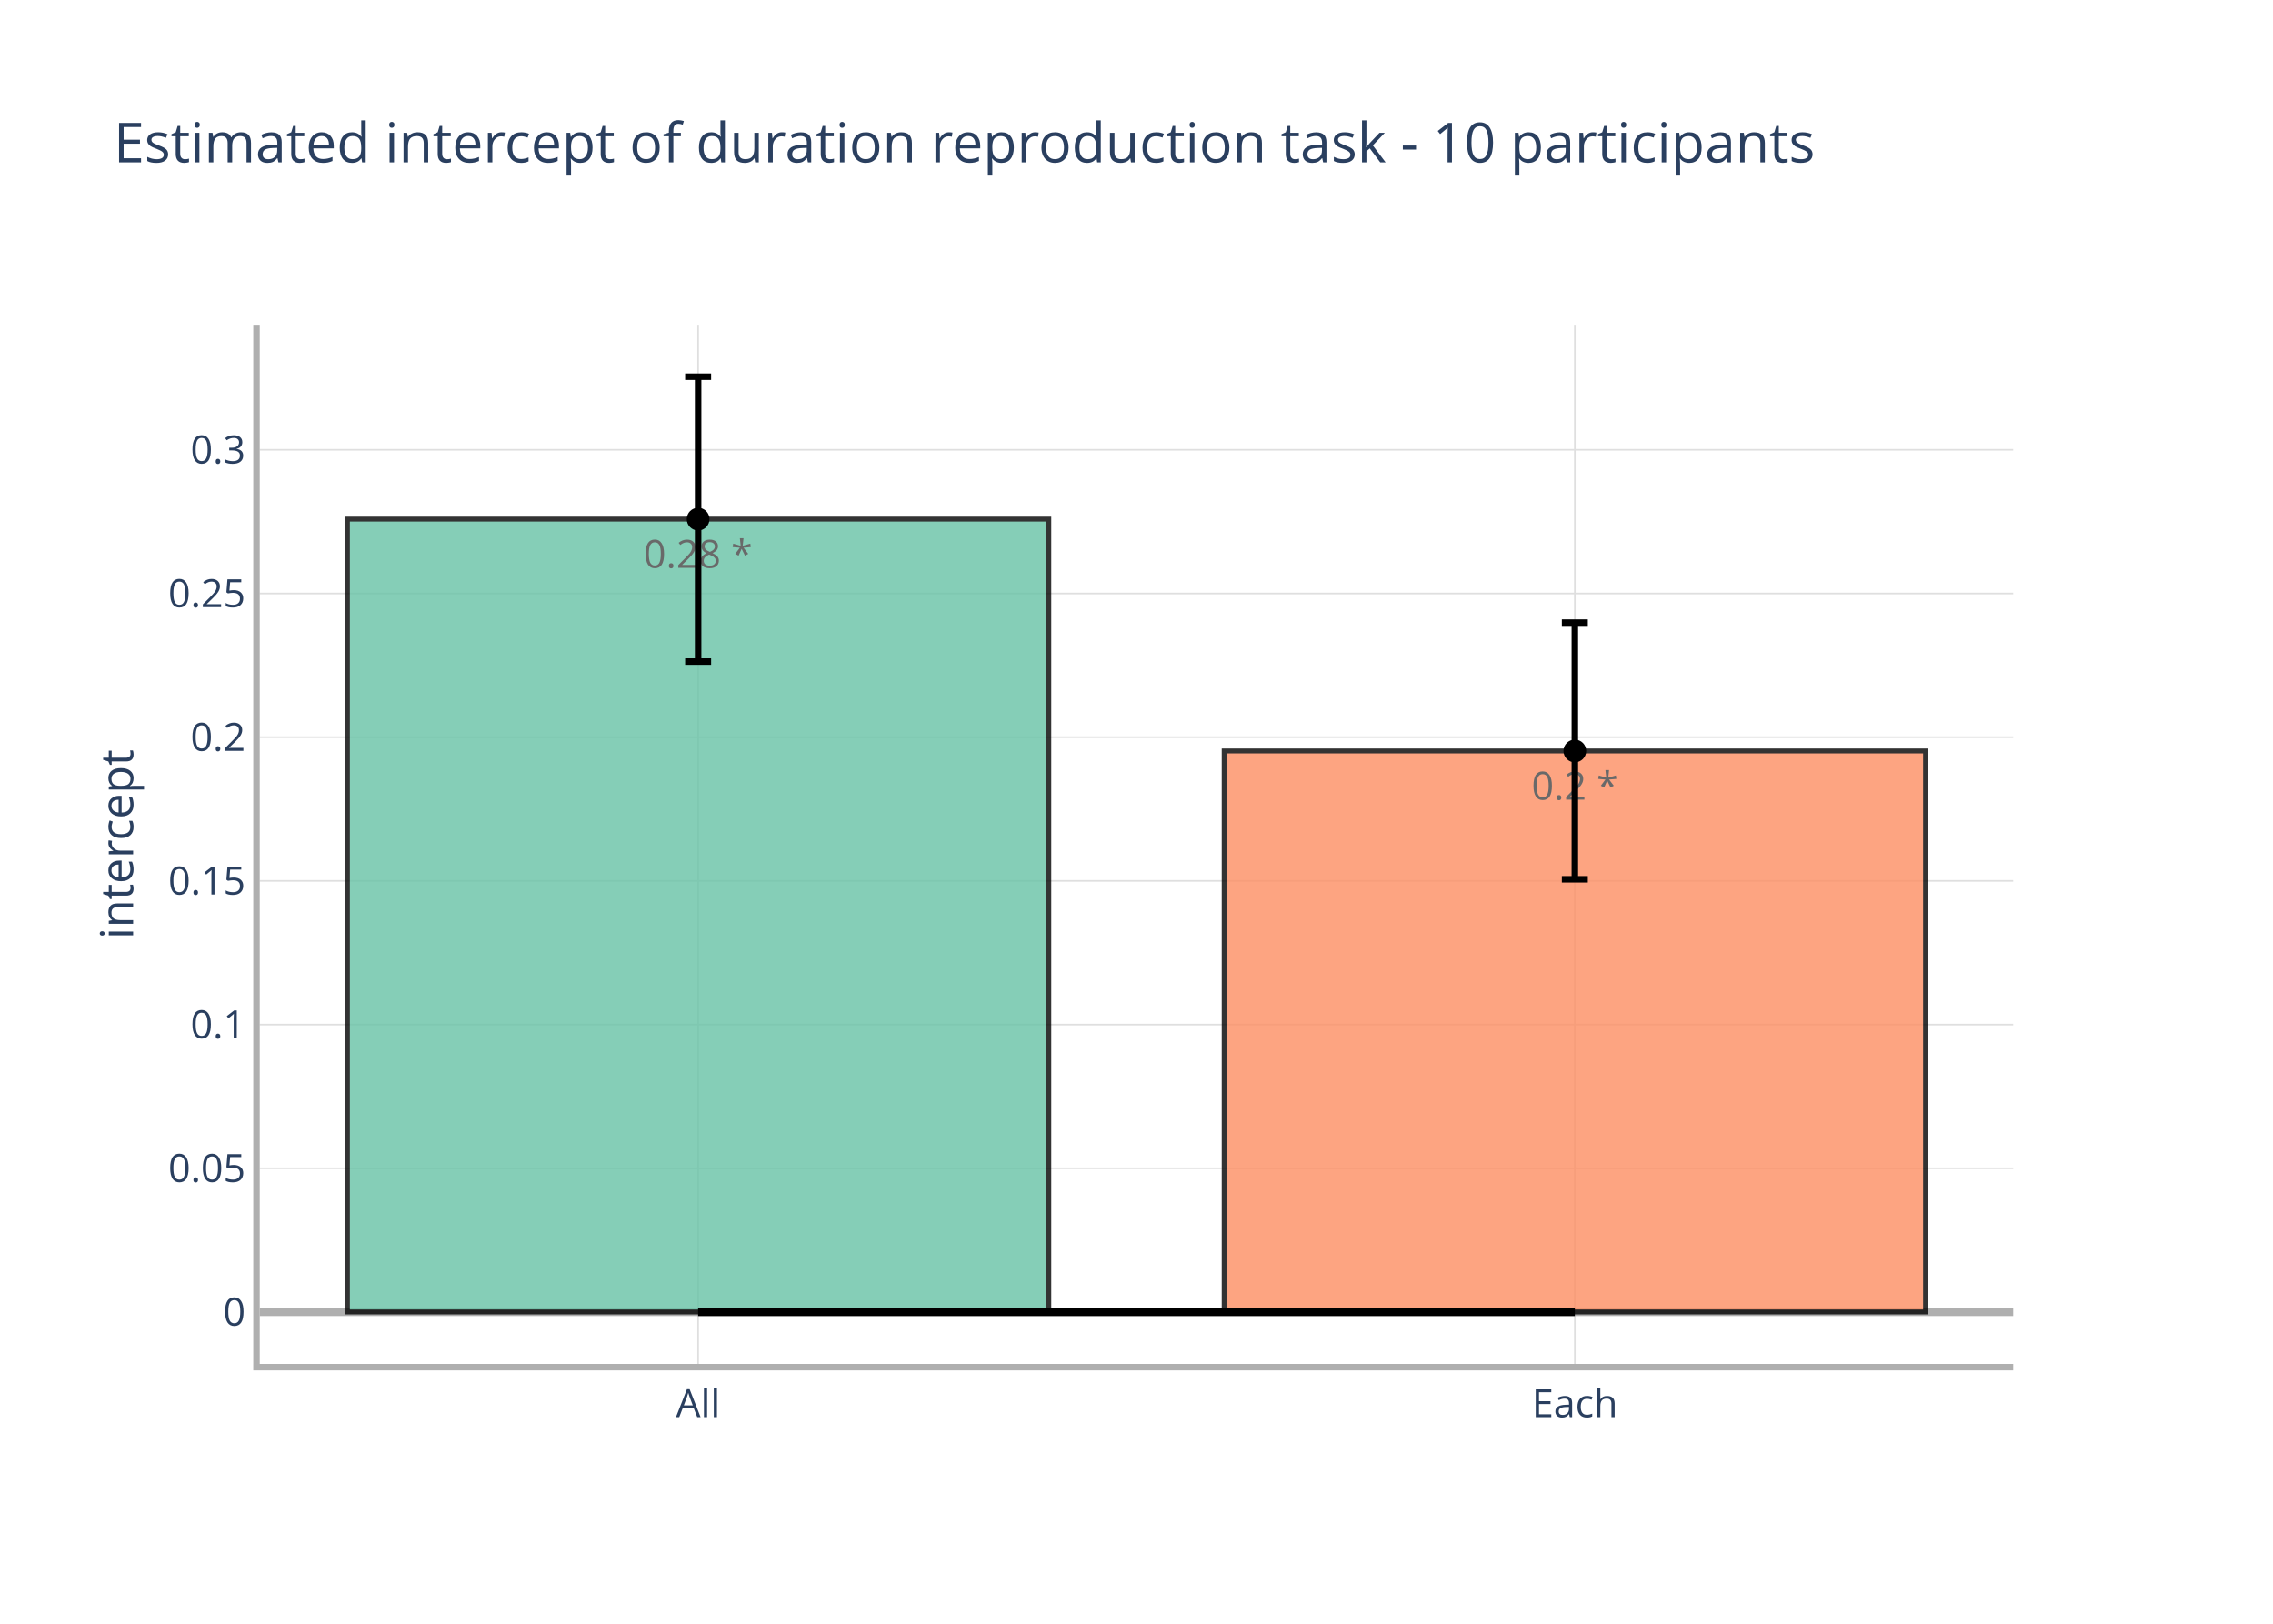
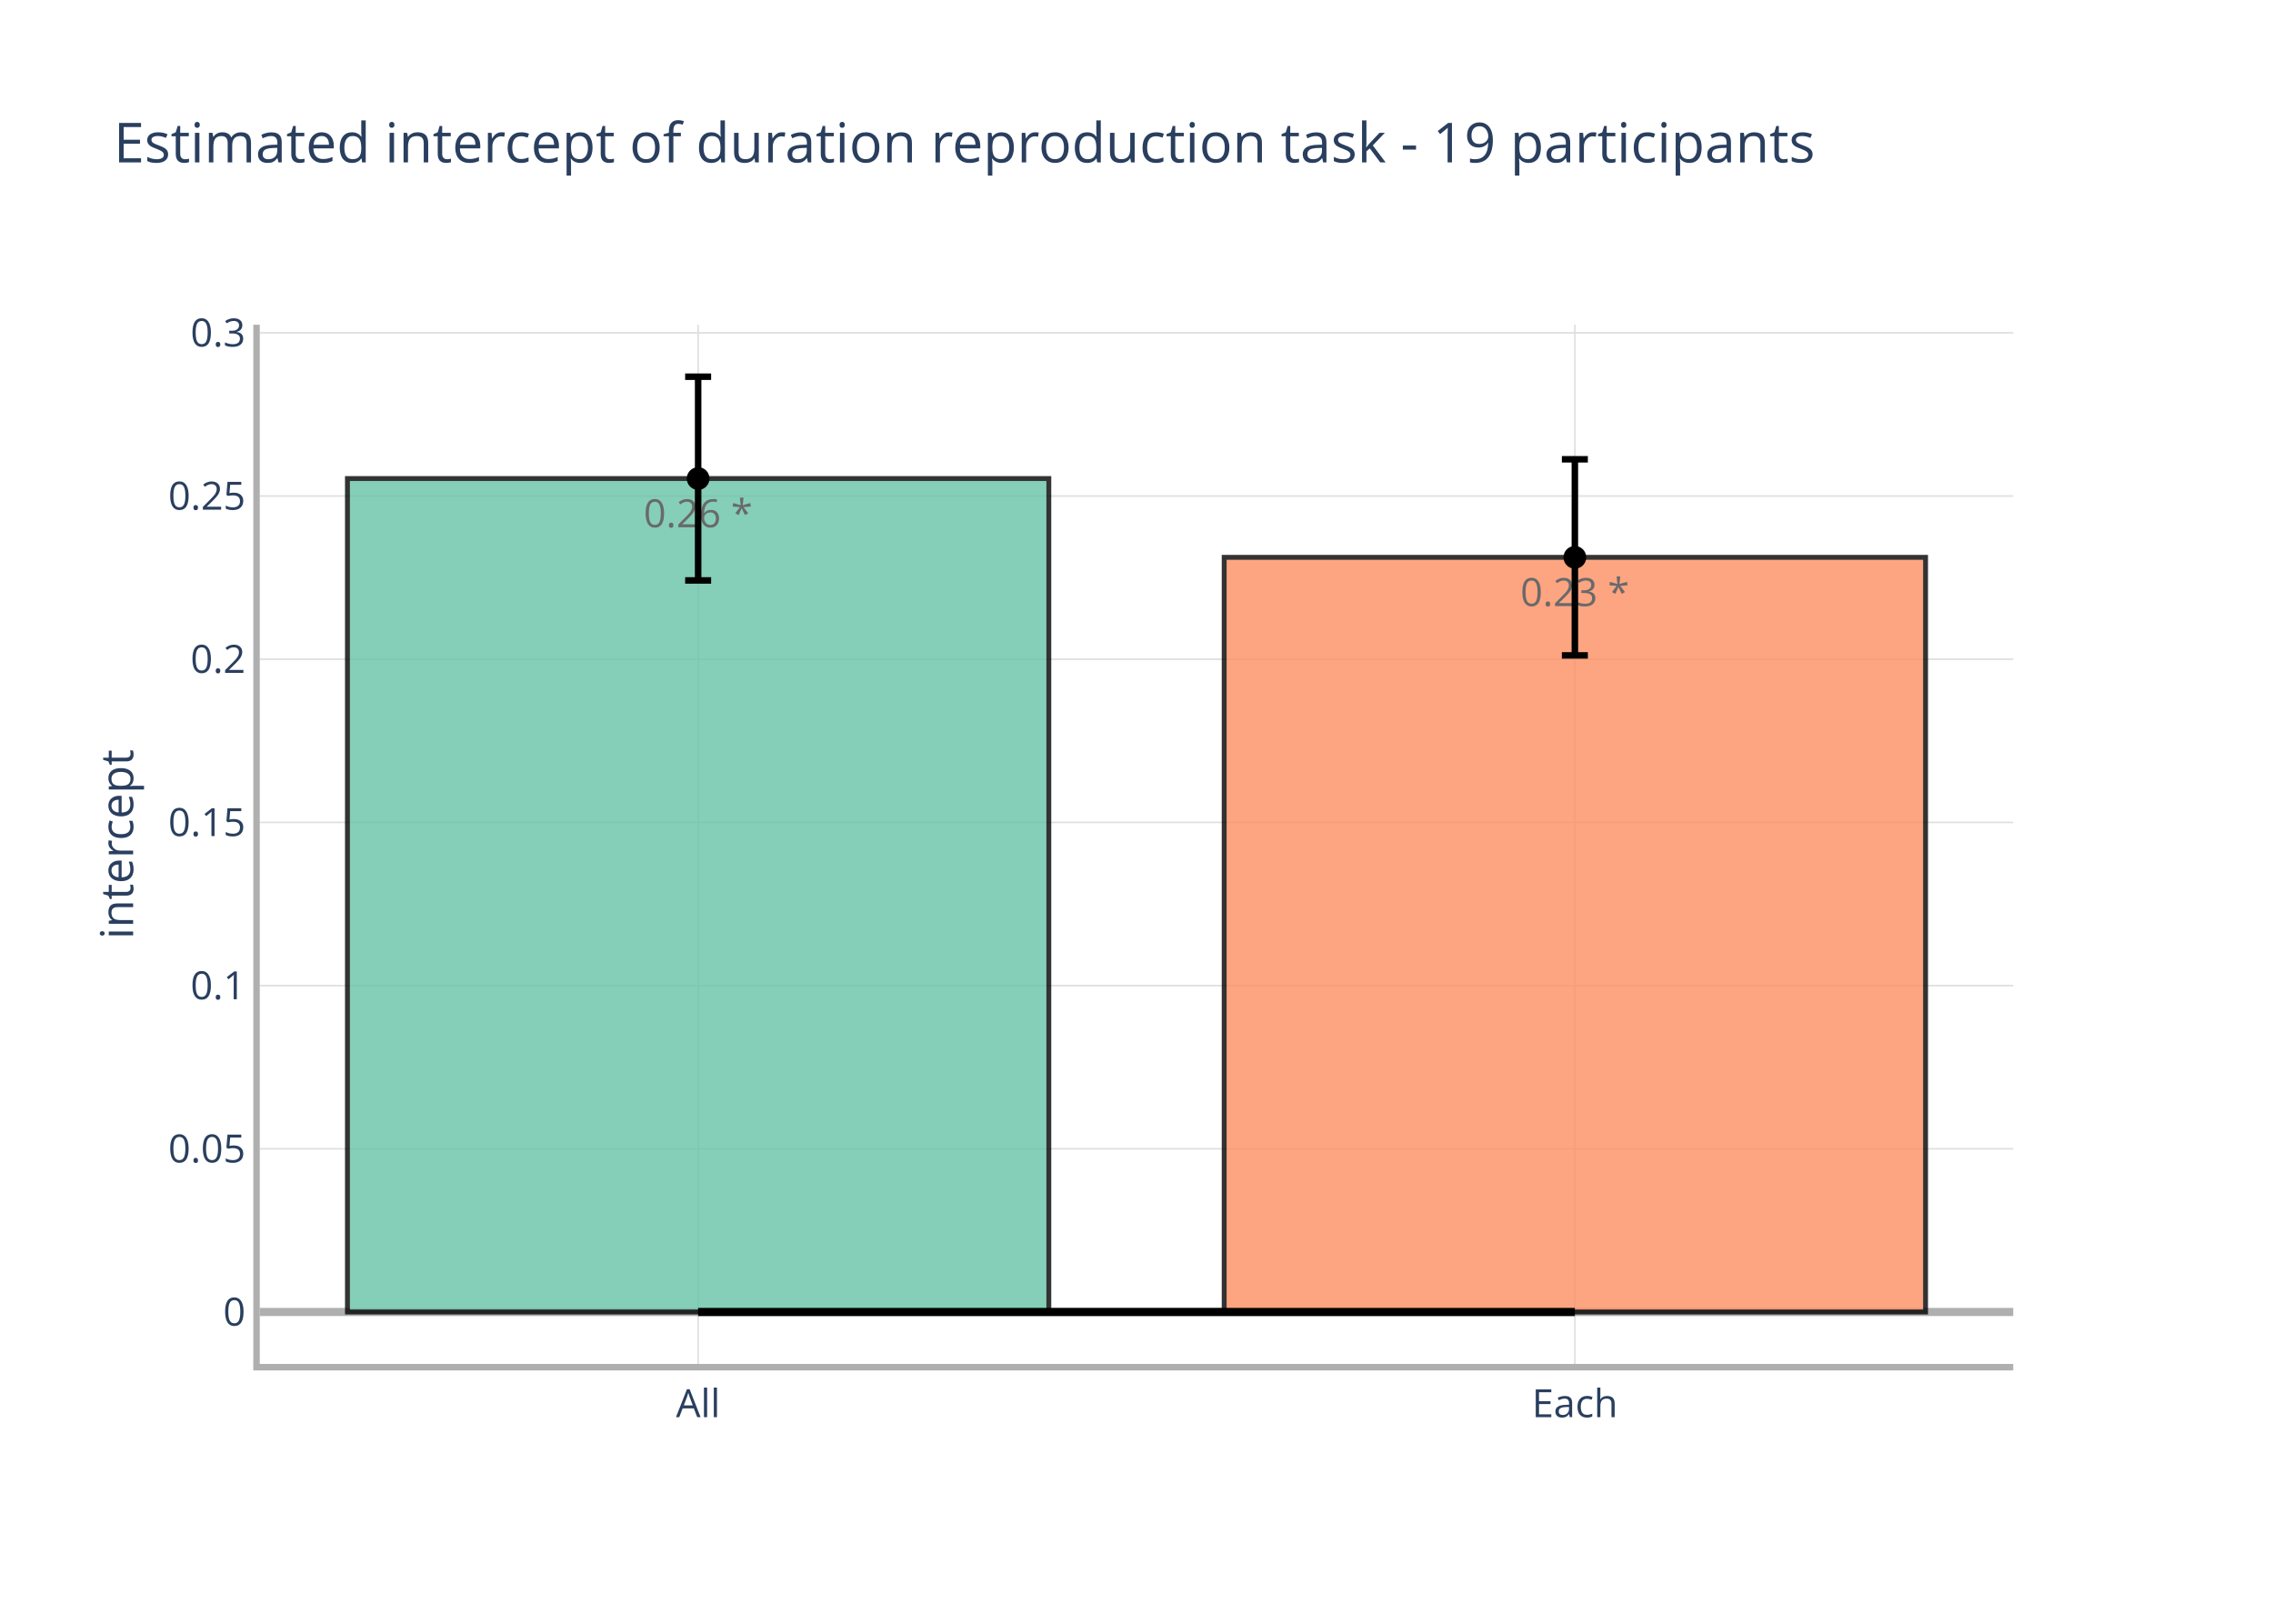
<svg xmlns="http://www.w3.org/2000/svg" class="main-svg" width="700" height="500" viewBox="0 0 700 500">
  <rect x="0" y="0" width="700" height="500" style="fill: rgb(255, 255, 255); fill-opacity: 1;" />
-   <defs id="defs-d3c808">
+   <defs id="defs-d6240b">
    <g class="clips">
-       <clipPath id="clipd3c808xyplot" class="plotclip">
+       <clipPath id="clipd6240bxyplot" class="plotclip">
        <rect width="540" height="320" />
      </clipPath>
-       <clipPath class="axesclip" id="clipd3c808x">
+       <clipPath class="axesclip" id="clipd6240bx">
        <rect x="80" y="0" width="540" height="500" />
      </clipPath>
-       <clipPath class="axesclip" id="clipd3c808y">
+       <clipPath class="axesclip" id="clipd6240by">
        <rect x="0" y="100" width="700" height="320" />
      </clipPath>
-       <clipPath class="axesclip" id="clipd3c808xy">
+       <clipPath class="axesclip" id="clipd6240bxy">
        <rect x="80" y="100" width="540" height="320" />
      </clipPath>
    </g>
    <g class="gradients" />
  </defs>
  <g class="bglayer">
    <rect class="bg" x="80" y="100" width="540" height="320" style="fill: rgb(255, 255, 255); fill-opacity: 1; stroke-width: 0;" />
  </g>
  <g class="layer-below">
    <g class="imagelayer" />
    <g class="shapelayer" />
  </g>
  <g class="cartesianlayer">
    <g class="subplot xy">
      <g class="layer-subplot">
        <g class="shapelayer" />
        <g class="imagelayer" />
      </g>
      <g class="gridlayer">
        <g class="x">
          <path class="xgrid crisp" transform="translate(215,0)" d="M0,100v320" style="stroke: rgb(223, 223, 223); stroke-opacity: 1; stroke-width: 0.5px;" />
          <path class="xgrid crisp" transform="translate(485,0)" d="M0,100v320" style="stroke: rgb(223, 223, 223); stroke-opacity: 1; stroke-width: 0.5px;" />
        </g>
        <g class="y">
-           <path class="ygrid crisp" transform="translate(0,359.75)" d="M80,0h540" style="stroke: rgb(223, 223, 223); stroke-opacity: 1; stroke-width: 0.5px;" />
-           <path class="ygrid crisp" transform="translate(0,315.5)" d="M80,0h540" style="stroke: rgb(223, 223, 223); stroke-opacity: 1; stroke-width: 0.5px;" />
-           <path class="ygrid crisp" transform="translate(0,271.25)" d="M80,0h540" style="stroke: rgb(223, 223, 223); stroke-opacity: 1; stroke-width: 0.5px;" />
-           <path class="ygrid crisp" transform="translate(0,227)" d="M80,0h540" style="stroke: rgb(223, 223, 223); stroke-opacity: 1; stroke-width: 0.5px;" />
-           <path class="ygrid crisp" transform="translate(0,182.76)" d="M80,0h540" style="stroke: rgb(223, 223, 223); stroke-opacity: 1; stroke-width: 0.5px;" />
-           <path class="ygrid crisp" transform="translate(0,138.51)" d="M80,0h540" style="stroke: rgb(223, 223, 223); stroke-opacity: 1; stroke-width: 0.5px;" />
+           <path class="ygrid crisp" transform="translate(0,353.75)" d="M80,0h540" style="stroke: rgb(223, 223, 223); stroke-opacity: 1; stroke-width: 0.5px;" />
+           <path class="ygrid crisp" transform="translate(0,303.5)" d="M80,0h540" style="stroke: rgb(223, 223, 223); stroke-opacity: 1; stroke-width: 0.5px;" />
+           <path class="ygrid crisp" transform="translate(0,253.24)" d="M80,0h540" style="stroke: rgb(223, 223, 223); stroke-opacity: 1; stroke-width: 0.5px;" />
+           <path class="ygrid crisp" transform="translate(0,202.99)" d="M80,0h540" style="stroke: rgb(223, 223, 223); stroke-opacity: 1; stroke-width: 0.5px;" />
+           <path class="ygrid crisp" transform="translate(0,152.74)" d="M80,0h540" style="stroke: rgb(223, 223, 223); stroke-opacity: 1; stroke-width: 0.5px;" />
+           <path class="ygrid crisp" transform="translate(0,102.49)" d="M80,0h540" style="stroke: rgb(223, 223, 223); stroke-opacity: 1; stroke-width: 0.5px;" />
        </g>
      </g>
      <g class="zerolinelayer">
        <path class="yzl zl crisp" transform="translate(0,404)" d="M80,0h540" style="stroke: rgb(175, 175, 175); stroke-opacity: 1; stroke-width: 2.5px;" />
      </g>
      <path class="xlines-below" />
      <path class="ylines-below" />
      <g class="overlines-below" />
      <g class="xaxislayer-below" />
      <g class="yaxislayer-below" />
      <g class="overaxes-below" />
-       <g class="plot" transform="translate(80, 100)" clip-path="url('#clipd3c808xyplot')">
+       <g class="plot" transform="translate(80, 100)" clip-path="url('#clipd6240bxyplot')">
        <g class="barlayer mlayer">
          <g class="trace bars" style="opacity: 0.8;">
            <g class="points">
              <g class="point">
-                 <path d="M27,304V59.86H243V304Z" style="vector-effect: non-scaling-stroke; opacity: 1; stroke-width: 1.5px; fill: rgb(102, 194, 165); fill-opacity: 1; stroke: rgb(0, 0, 0); stroke-opacity: 1;" />
-                 <text class="bartext bartext-inside" transform="translate(135 74.86)" text-anchor="middle" data-notex="1" x="0" y="0" style="font-family: 'Open Sans', verdana, arial, sans-serif; font-size: 12px; fill: rgb(68, 68, 68); fill-opacity: 1; white-space: pre;">0.28 *</text>
+                 <path d="M27,304V47.36H243V304Z" style="vector-effect: non-scaling-stroke; opacity: 1; stroke-width: 1.5px; fill: rgb(102, 194, 165); fill-opacity: 1; stroke: rgb(0, 0, 0); stroke-opacity: 1;" />
+                 <text class="bartext bartext-inside" transform="translate(135 62.36)" text-anchor="middle" data-notex="1" x="0" y="0" style="font-family: 'Open Sans', verdana, arial, sans-serif; font-size: 12px; fill: rgb(68, 68, 68); fill-opacity: 1; white-space: pre;">0.26 *</text>
              </g>
            </g>
          </g>
          <g class="trace bars" style="opacity: 0.8;">
            <g class="points">
              <g class="point">
-                 <path d="M297,304V131.24H513V304Z" style="vector-effect: non-scaling-stroke; opacity: 1; stroke-width: 1.5px; fill: rgb(252, 141, 98); fill-opacity: 1; stroke: rgb(0, 0, 0); stroke-opacity: 1;" />
-                 <text class="bartext bartext-inside" transform="translate(405 146.24)" text-anchor="middle" data-notex="1" x="0" y="0" style="font-family: 'Open Sans', verdana, arial, sans-serif; font-size: 12px; fill: rgb(68, 68, 68); fill-opacity: 1; white-space: pre;">0.2 *</text>
+                 <path d="M297,304V71.62H513V304Z" style="vector-effect: non-scaling-stroke; opacity: 1; stroke-width: 1.5px; fill: rgb(252, 141, 98); fill-opacity: 1; stroke: rgb(0, 0, 0); stroke-opacity: 1;" />
+                 <text class="bartext bartext-inside" transform="translate(405 86.62)" text-anchor="middle" data-notex="1" x="0" y="0" style="font-family: 'Open Sans', verdana, arial, sans-serif; font-size: 12px; fill: rgb(68, 68, 68); fill-opacity: 1; white-space: pre;">0.23 *</text>
              </g>
            </g>
          </g>
        </g>
        <g class="scatterlayer mlayer">
-           <g class="trace scatter trace230a96" style="stroke-miterlimit: 2; opacity: 1;">
+           <g class="trace scatter traceaf69a8" style="stroke-miterlimit: 2; opacity: 1;">
            <g class="fills" />
            <g class="errorbars">
              <g class="errorbar">
-                 <path class="yerror" d="M131,16h8m-4,0V103.72m-4,0h8" style="vector-effect: non-scaling-stroke; stroke-width: 2px; stroke: rgb(0, 0, 0); stroke-opacity: 1;" />
+                 <path class="yerror" d="M131,16h8m-4,0V78.73m-4,0h8" style="vector-effect: non-scaling-stroke; stroke-width: 2px; stroke: rgb(0, 0, 0); stroke-opacity: 1;" />
              </g>
            </g>
            <g class="lines" />
            <g class="points">
-               <path class="point" transform="translate(135,59.86)" d="M2.5,0A2.5,2.5 0 1,1 0,-2.5A2.5,2.5 0 0,1 2.5,0Z" style="opacity: 1; stroke-width: 2px; fill: rgb(0, 0, 0); fill-opacity: 1; stroke: rgb(0, 0, 0); stroke-opacity: 1;" />
+               <path class="point" transform="translate(135,47.36)" d="M2.5,0A2.5,2.5 0 1,1 0,-2.5A2.5,2.5 0 0,1 2.5,0Z" style="opacity: 1; stroke-width: 2px; fill: rgb(0, 0, 0); fill-opacity: 1; stroke: rgb(0, 0, 0); stroke-opacity: 1;" />
            </g>
            <g class="text" />
          </g>
-           <g class="trace scatter trace4b7cd6" style="stroke-miterlimit: 2; opacity: 1;">
+           <g class="trace scatter traceff2a76" style="stroke-miterlimit: 2; opacity: 1;">
            <g class="fills" />
            <g class="errorbars">
              <g class="errorbar">
-                 <path class="yerror" d="M401,91.73h8m-4,0V170.76m-4,0h8" style="vector-effect: non-scaling-stroke; stroke-width: 2px; stroke: rgb(0, 0, 0); stroke-opacity: 1;" />
+                 <path class="yerror" d="M401,41.43h8m-4,0V101.82m-4,0h8" style="vector-effect: non-scaling-stroke; stroke-width: 2px; stroke: rgb(0, 0, 0); stroke-opacity: 1;" />
              </g>
            </g>
            <g class="lines" />
            <g class="points">
-               <path class="point" transform="translate(405,131.24)" d="M2.5,0A2.5,2.5 0 1,1 0,-2.5A2.5,2.5 0 0,1 2.5,0Z" style="opacity: 1; stroke-width: 2px; fill: rgb(0, 0, 0); fill-opacity: 1; stroke: rgb(0, 0, 0); stroke-opacity: 1;" />
+               <path class="point" transform="translate(405,71.62)" d="M2.5,0A2.5,2.5 0 1,1 0,-2.5A2.5,2.5 0 0,1 2.5,0Z" style="opacity: 1; stroke-width: 2px; fill: rgb(0, 0, 0); fill-opacity: 1; stroke: rgb(0, 0, 0); stroke-opacity: 1;" />
            </g>
            <g class="text" />
          </g>
-           <g class="trace scatter trace0b3e20" style="stroke-miterlimit: 2; opacity: 1;">
+           <g class="trace scatter traceb22ef6" style="stroke-miterlimit: 2; opacity: 1;">
            <g class="fills" />
            <g class="errorbars" />
            <g class="lines">
              <path class="js-line" d="M405,304L135,304" style="vector-effect: non-scaling-stroke; fill: none; stroke: rgb(0, 0, 0); stroke-opacity: 1; stroke-width: 2.5px; opacity: 1;" />
            </g>
            <g class="points" />
            <g class="text" />
          </g>
        </g>
      </g>
      <g class="overplot" />
      <path class="xlines-above crisp" d="M78,421H620" style="fill: none; stroke-width: 2px; stroke: rgb(175, 175, 175); stroke-opacity: 1;" />
      <path class="ylines-above crisp" d="M79,100V420" style="fill: none; stroke-width: 2px; stroke: rgb(175, 175, 175); stroke-opacity: 1;" />
      <g class="overlines-above" />
      <g class="xaxislayer-above">
        <g class="xtick">
          <text text-anchor="middle" x="0" y="436.4" transform="translate(215,0)" style="font-family: 'Open Sans', verdana, arial, sans-serif; font-size: 12px; fill: rgb(42, 63, 95); fill-opacity: 1; white-space: pre;">All</text>
        </g>
        <g class="xtick">
          <text text-anchor="middle" x="0" y="436.4" transform="translate(485,0)" style="font-family: 'Open Sans', verdana, arial, sans-serif; font-size: 12px; fill: rgb(42, 63, 95); fill-opacity: 1; white-space: pre;">Each</text>
        </g>
      </g>
      <g class="yaxislayer-above">
        <g class="ytick">
          <text text-anchor="end" x="75.6" y="4.2" transform="translate(0,404)" style="font-family: 'Open Sans', verdana, arial, sans-serif; font-size: 12px; fill: rgb(42, 63, 95); fill-opacity: 1; white-space: pre;">0</text>
        </g>
        <g class="ytick">
-           <text text-anchor="end" x="75.6" y="4.2" transform="translate(0,359.75)" style="font-family: 'Open Sans', verdana, arial, sans-serif; font-size: 12px; fill: rgb(42, 63, 95); fill-opacity: 1; white-space: pre;">0.05</text>
+           <text text-anchor="end" x="75.6" y="4.2" transform="translate(0,353.75)" style="font-family: 'Open Sans', verdana, arial, sans-serif; font-size: 12px; fill: rgb(42, 63, 95); fill-opacity: 1; white-space: pre;">0.05</text>
        </g>
        <g class="ytick">
-           <text text-anchor="end" x="75.6" y="4.2" transform="translate(0,315.5)" style="font-family: 'Open Sans', verdana, arial, sans-serif; font-size: 12px; fill: rgb(42, 63, 95); fill-opacity: 1; white-space: pre;">0.1</text>
+           <text text-anchor="end" x="75.6" y="4.2" transform="translate(0,303.5)" style="font-family: 'Open Sans', verdana, arial, sans-serif; font-size: 12px; fill: rgb(42, 63, 95); fill-opacity: 1; white-space: pre;">0.1</text>
        </g>
        <g class="ytick">
-           <text text-anchor="end" x="75.6" y="4.2" transform="translate(0,271.25)" style="font-family: 'Open Sans', verdana, arial, sans-serif; font-size: 12px; fill: rgb(42, 63, 95); fill-opacity: 1; white-space: pre;">0.15</text>
+           <text text-anchor="end" x="75.6" y="4.2" transform="translate(0,253.24)" style="font-family: 'Open Sans', verdana, arial, sans-serif; font-size: 12px; fill: rgb(42, 63, 95); fill-opacity: 1; white-space: pre;">0.15</text>
        </g>
        <g class="ytick">
-           <text text-anchor="end" x="75.6" y="4.2" transform="translate(0,227)" style="font-family: 'Open Sans', verdana, arial, sans-serif; font-size: 12px; fill: rgb(42, 63, 95); fill-opacity: 1; white-space: pre;">0.2</text>
+           <text text-anchor="end" x="75.6" y="4.2" transform="translate(0,202.99)" style="font-family: 'Open Sans', verdana, arial, sans-serif; font-size: 12px; fill: rgb(42, 63, 95); fill-opacity: 1; white-space: pre;">0.2</text>
        </g>
        <g class="ytick">
-           <text text-anchor="end" x="75.6" y="4.2" transform="translate(0,182.76)" style="font-family: 'Open Sans', verdana, arial, sans-serif; font-size: 12px; fill: rgb(42, 63, 95); fill-opacity: 1; white-space: pre;">0.25</text>
+           <text text-anchor="end" x="75.6" y="4.2" transform="translate(0,152.74)" style="font-family: 'Open Sans', verdana, arial, sans-serif; font-size: 12px; fill: rgb(42, 63, 95); fill-opacity: 1; white-space: pre;">0.25</text>
        </g>
        <g class="ytick">
-           <text text-anchor="end" x="75.6" y="4.2" transform="translate(0,138.51)" style="font-family: 'Open Sans', verdana, arial, sans-serif; font-size: 12px; fill: rgb(42, 63, 95); fill-opacity: 1; white-space: pre;">0.3</text>
+           <text text-anchor="end" x="75.6" y="4.2" transform="translate(0,102.49)" style="font-family: 'Open Sans', verdana, arial, sans-serif; font-size: 12px; fill: rgb(42, 63, 95); fill-opacity: 1; white-space: pre;">0.3</text>
        </g>
      </g>
      <g class="overaxes-above" />
    </g>
  </g>
  <g class="polarlayer" />
  <g class="ternarylayer" />
  <g class="geolayer" />
  <g class="funnelarealayer" />
  <g class="pielayer" />
  <g class="sunburstlayer" />
  <g class="glimages" />
-   <defs id="topdefs-d3c808">
+   <defs id="topdefs-d6240b">
    <g class="clips" />
  </defs>
  <g class="layer-above">
    <g class="imagelayer" />
    <g class="shapelayer" />
  </g>
  <g class="infolayer">
    <g class="g-gtitle">
-       <text class="gtitle" x="35" y="50" text-anchor="start" dy="0em" style="font-family: 'Open Sans', verdana, arial, sans-serif; font-size: 17px; fill: rgb(42, 63, 95); opacity: 1; font-weight: normal; white-space: pre;">Estimated intercept of duration reproduction task - 10 participants</text>
+       <text class="gtitle" x="35" y="50" text-anchor="start" dy="0em" style="font-family: 'Open Sans', verdana, arial, sans-serif; font-size: 17px; fill: rgb(42, 63, 95); opacity: 1; font-weight: normal; white-space: pre;">Estimated intercept of duration reproduction task - 19 participants</text>
    </g>
    <g class="g-xtitle" />
    <g class="g-ytitle">
      <text class="ytitle" transform="rotate(-90,41,260)" x="41" y="260" text-anchor="middle" style="font-family: 'Open Sans', verdana, arial, sans-serif; font-size: 14px; fill: rgb(42, 63, 95); opacity: 1; font-weight: normal; white-space: pre;">intercept</text>
    </g>
  </g>
</svg>
